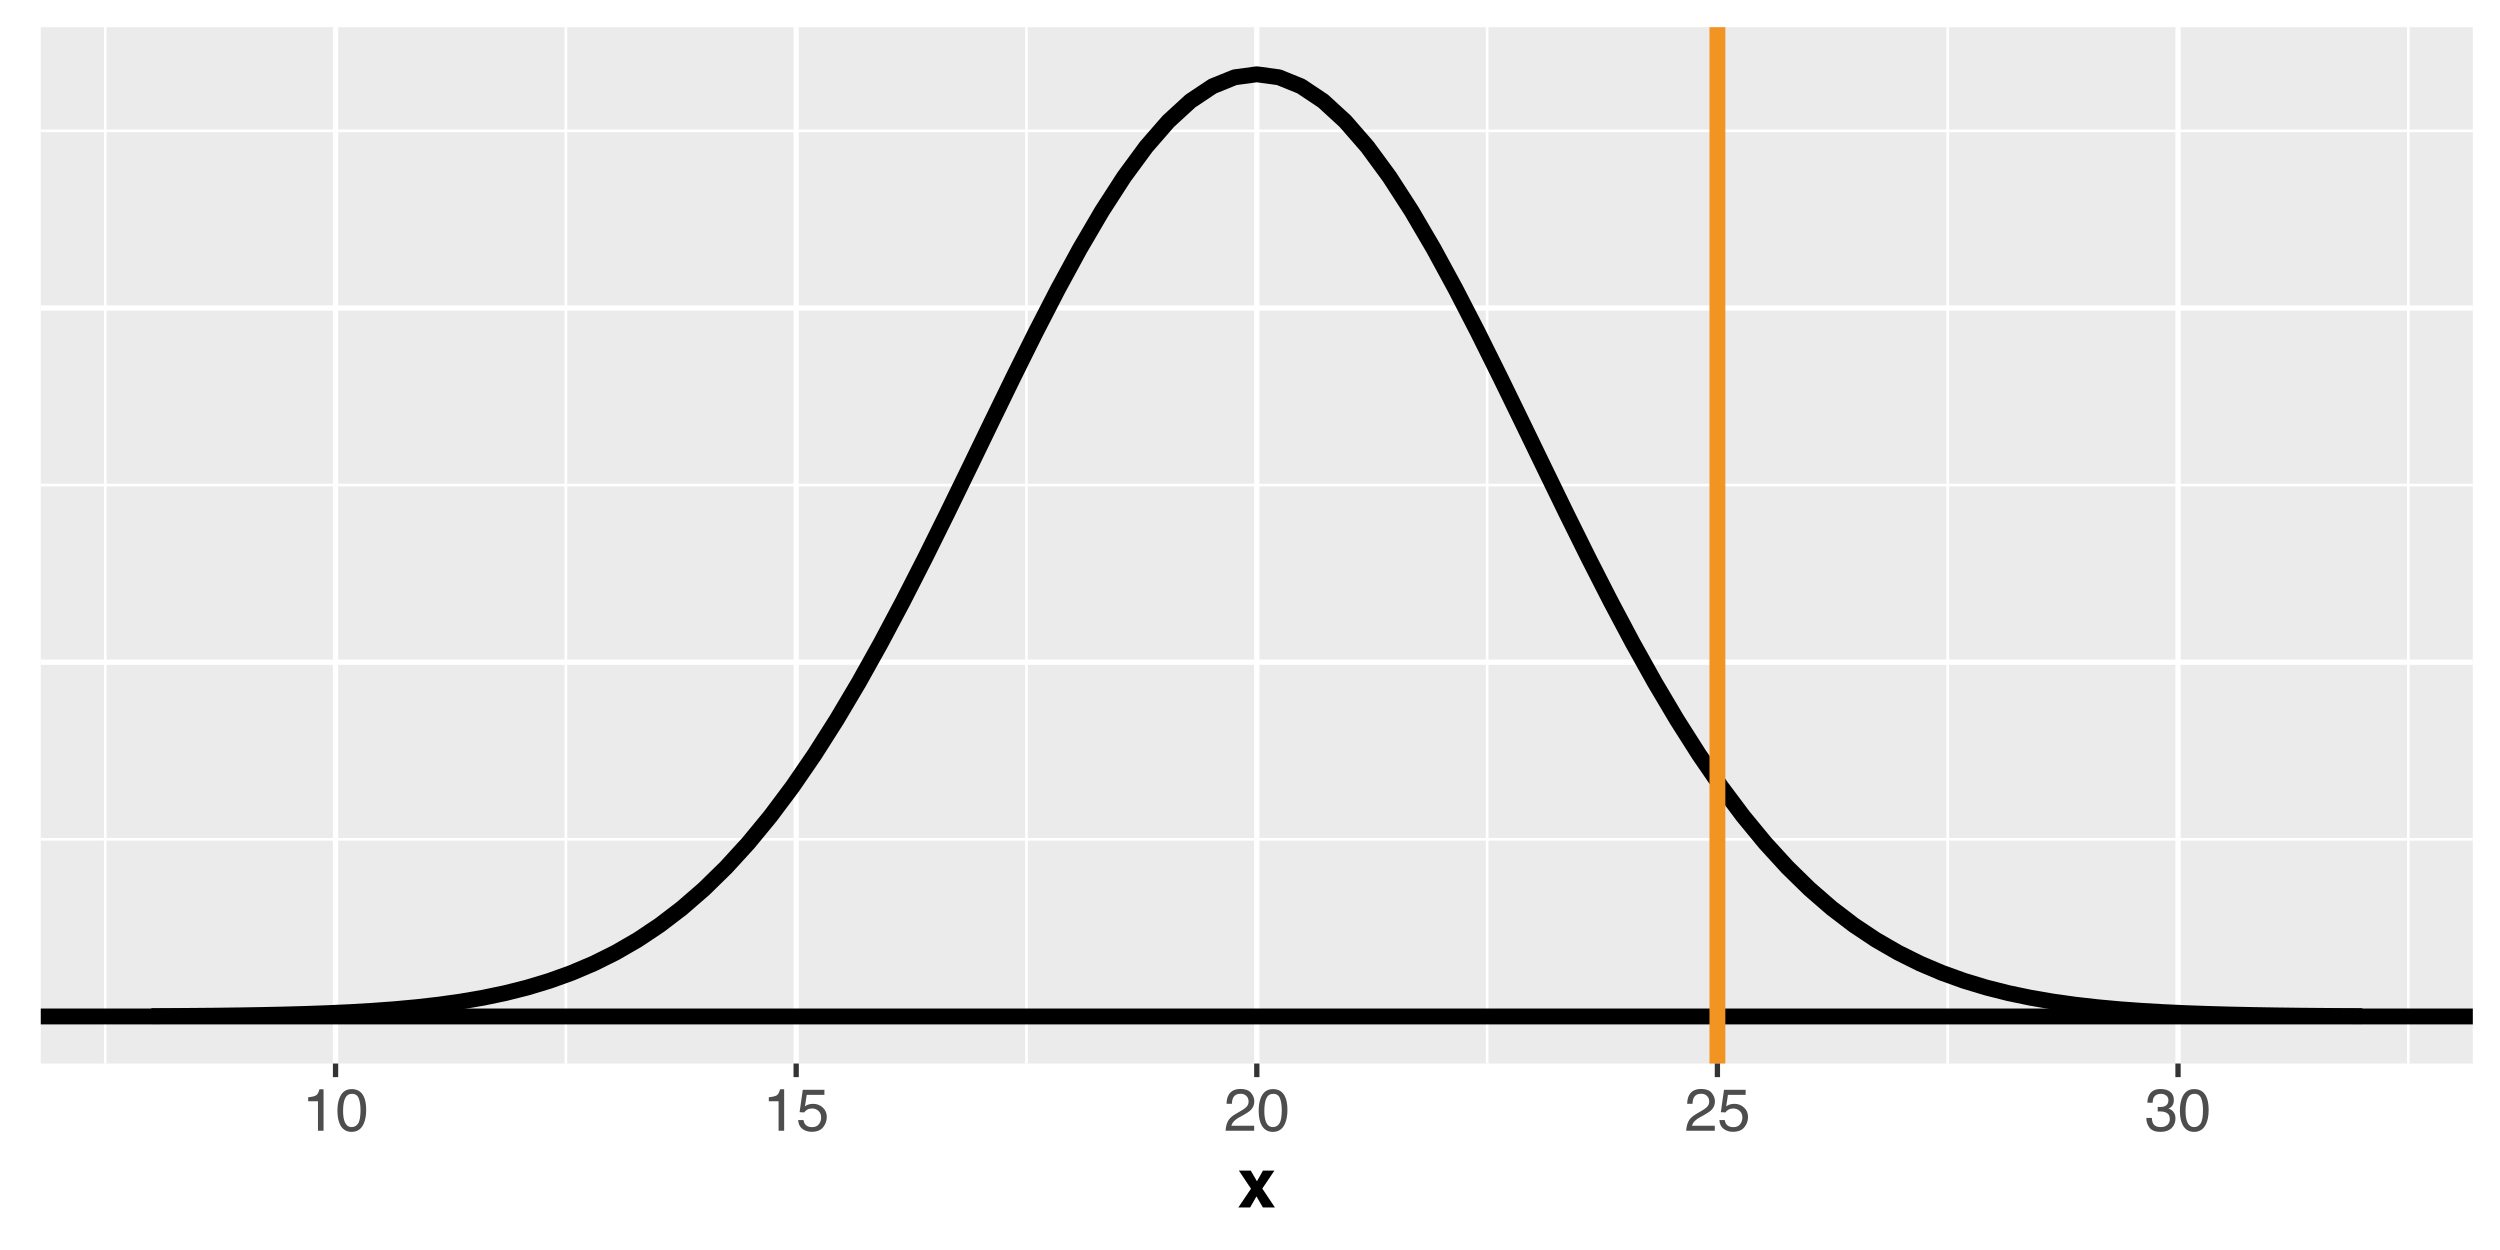
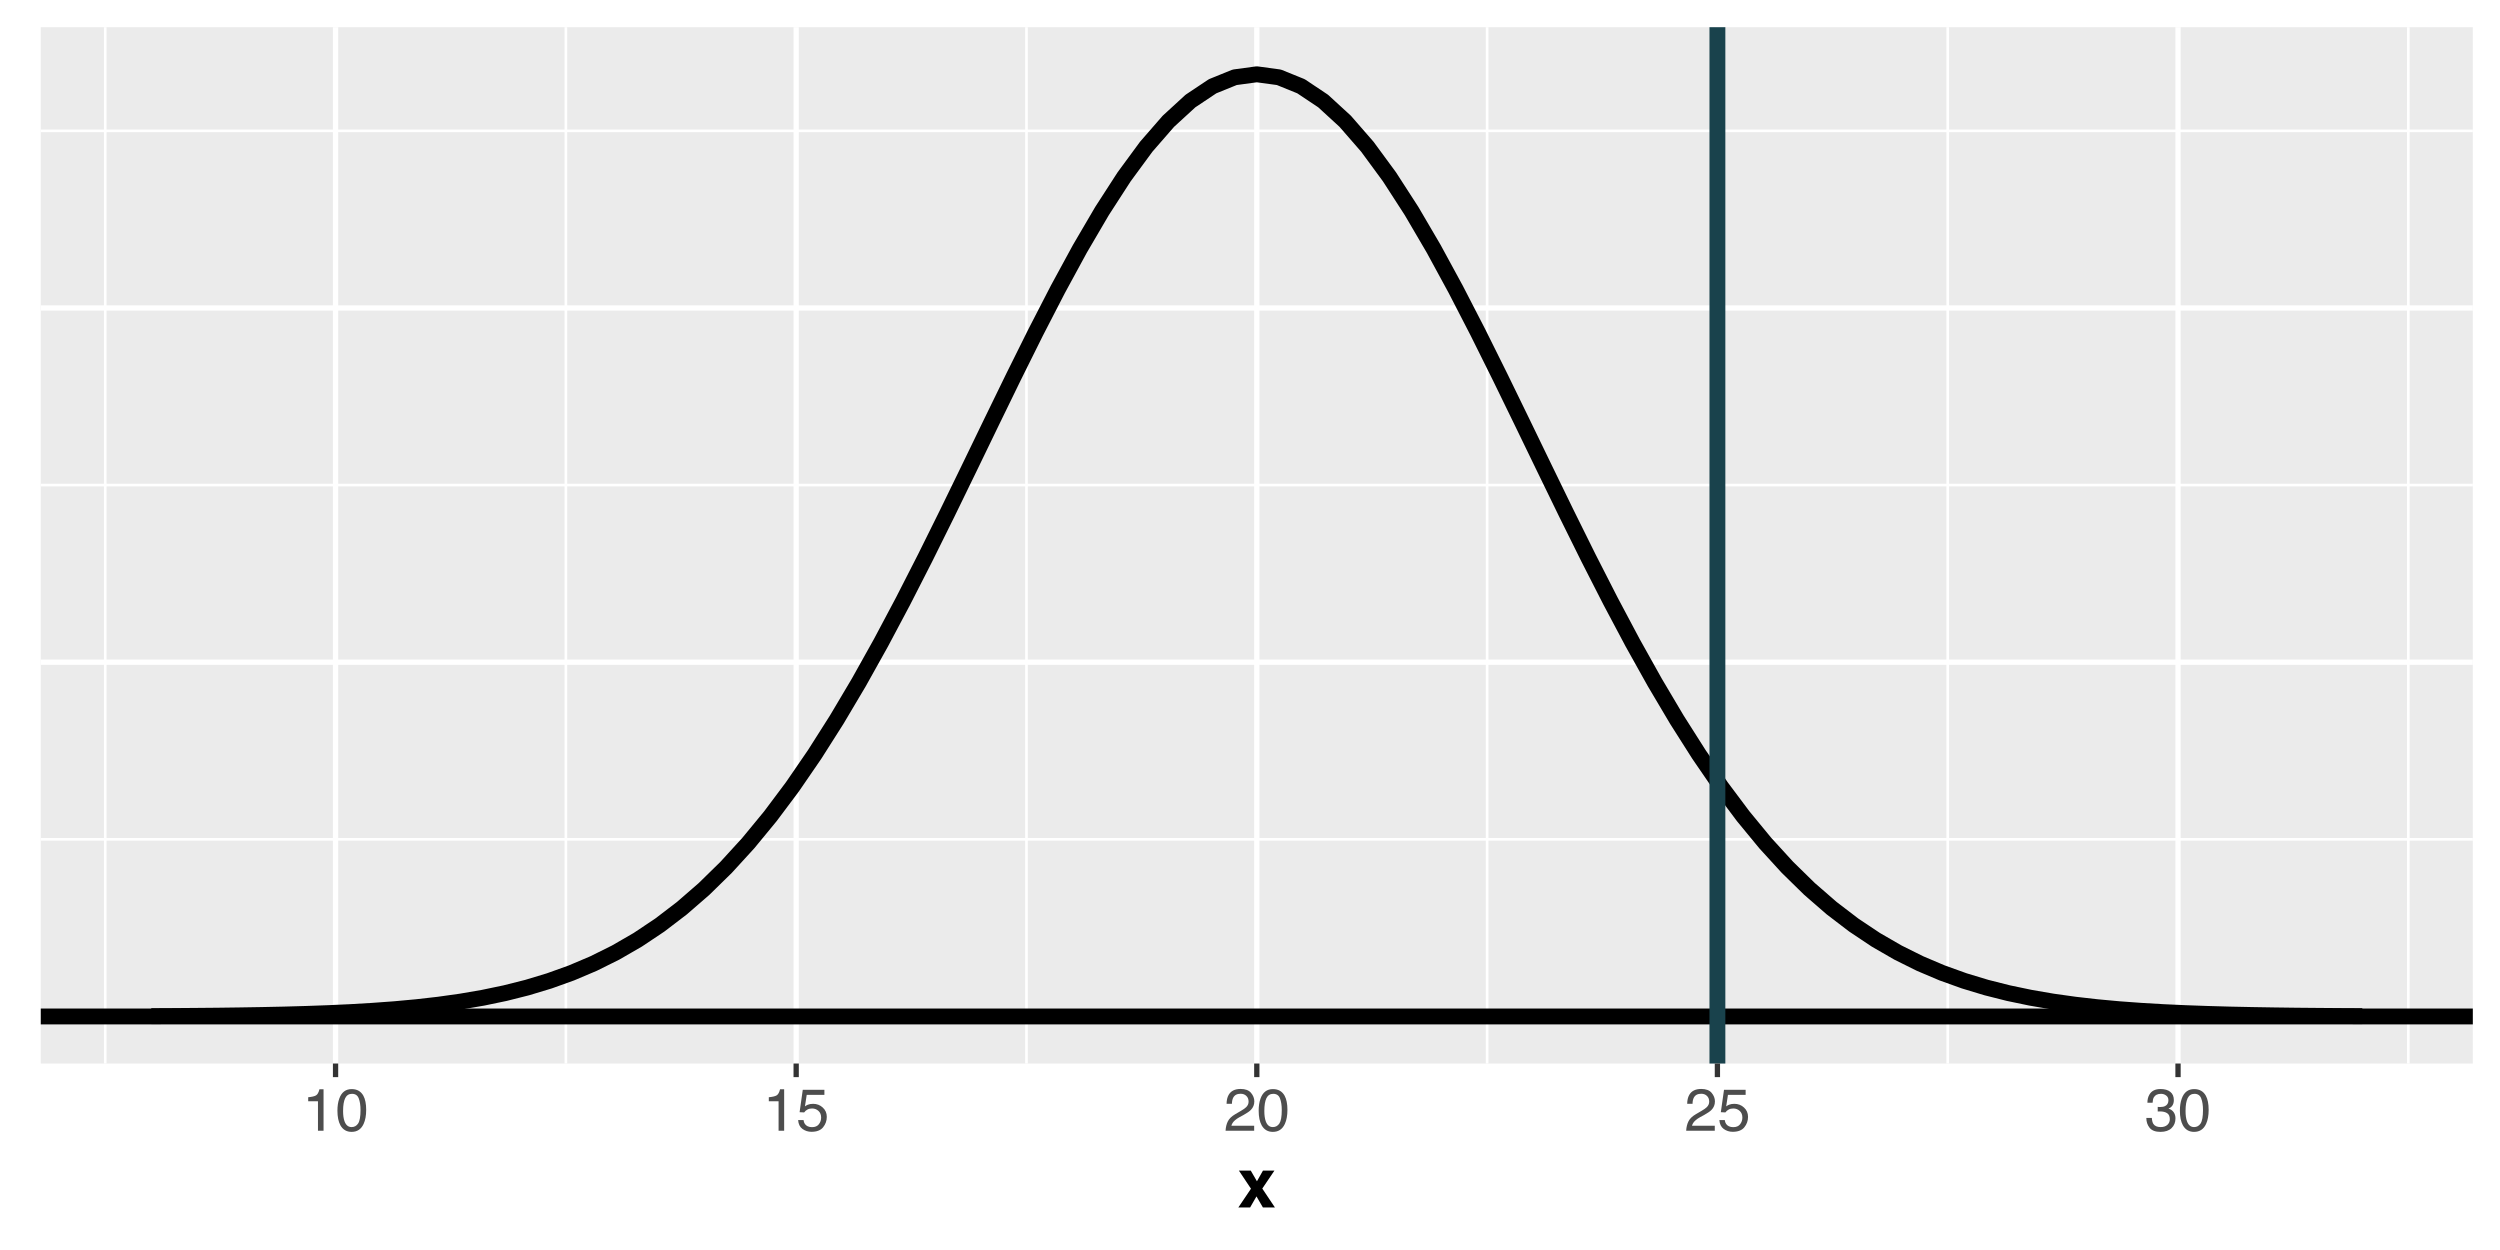
<svg xmlns="http://www.w3.org/2000/svg" xmlns:xlink="http://www.w3.org/1999/xlink" width="504pt" height="252pt" viewBox="0 0 504 252" version="1.1">
  <defs>
    <g>
      <symbol overflow="visible" id="glyph0-0">
        <path style="stroke:none;" d="M 0.391 0 L 0.391 -8.609 L 7.219 -8.609 L 7.219 0 Z M 6.141 -1.078 L 6.141 -7.531 L 1.469 -7.531 L 1.469 -1.078 Z M 6.141 -1.078 " />
      </symbol>
      <symbol overflow="visible" id="glyph0-1">
        <path style="stroke:none;" d="M 1.156 -5.938 L 1.156 -6.75 C 1.914 -6.82 2.441 -6.945 2.734 -7.125 C 3.035 -7.301 3.266 -7.711 3.422 -8.359 L 4.25 -8.359 L 4.25 0 L 3.125 0 L 3.125 -5.938 Z M 1.156 -5.938 " />
      </symbol>
      <symbol overflow="visible" id="glyph0-2">
        <path style="stroke:none;" d="M 3.25 -8.391 C 4.332 -8.391 5.117 -7.941 5.609 -7.047 C 5.984 -6.359 6.172 -5.41 6.172 -4.203 C 6.172 -3.066 6 -2.125 5.656 -1.375 C 5.164 -0.301 4.359 0.234 3.234 0.234 C 2.234 0.234 1.484 -0.203 0.984 -1.078 C 0.578 -1.816 0.375 -2.801 0.375 -4.031 C 0.375 -4.977 0.5 -5.797 0.75 -6.484 C 1.207 -7.754 2.039 -8.391 3.25 -8.391 Z M 3.234 -0.734 C 3.785 -0.734 4.223 -0.973 4.547 -1.453 C 4.867 -1.941 5.031 -2.848 5.031 -4.172 C 5.031 -5.117 4.91 -5.898 4.672 -6.516 C 4.441 -7.129 3.988 -7.438 3.312 -7.438 C 2.688 -7.438 2.227 -7.145 1.938 -6.562 C 1.656 -5.977 1.516 -5.117 1.516 -3.984 C 1.516 -3.129 1.609 -2.441 1.797 -1.922 C 2.078 -1.129 2.555 -0.734 3.234 -0.734 Z M 3.234 -0.734 " />
      </symbol>
      <symbol overflow="visible" id="glyph0-3">
        <path style="stroke:none;" d="M 1.484 -2.141 C 1.555 -1.535 1.836 -1.117 2.328 -0.891 C 2.578 -0.773 2.863 -0.719 3.188 -0.719 C 3.812 -0.719 4.273 -0.914 4.578 -1.312 C 4.879 -1.707 5.031 -2.148 5.031 -2.641 C 5.031 -3.223 4.848 -3.676 4.484 -4 C 4.129 -4.32 3.703 -4.484 3.203 -4.484 C 2.836 -4.484 2.523 -4.41 2.266 -4.266 C 2.004 -4.129 1.785 -3.938 1.609 -3.688 L 0.688 -3.734 L 1.328 -8.25 L 5.688 -8.25 L 5.688 -7.234 L 2.125 -7.234 L 1.766 -4.906 C 1.961 -5.051 2.148 -5.16 2.328 -5.234 C 2.641 -5.359 3 -5.422 3.406 -5.422 C 4.176 -5.422 4.828 -5.172 5.359 -4.672 C 5.898 -4.18 6.172 -3.555 6.172 -2.797 C 6.172 -2.004 5.922 -1.301 5.422 -0.688 C 4.93 -0.082 4.148 0.219 3.078 0.219 C 2.398 0.219 1.797 0.023 1.266 -0.359 C 0.742 -0.742 0.453 -1.336 0.391 -2.141 Z M 1.484 -2.141 " />
      </symbol>
      <symbol overflow="visible" id="glyph0-4">
        <path style="stroke:none;" d="M 0.375 0 C 0.414 -0.719 0.566 -1.344 0.828 -1.875 C 1.086 -2.414 1.594 -2.906 2.344 -3.344 L 3.469 -4 C 3.969 -4.289 4.32 -4.539 4.531 -4.75 C 4.852 -5.07 5.016 -5.441 5.016 -5.859 C 5.016 -6.348 4.863 -6.734 4.562 -7.016 C 4.27 -7.305 3.883 -7.453 3.406 -7.453 C 2.676 -7.453 2.176 -7.18 1.906 -6.641 C 1.75 -6.336 1.664 -5.93 1.656 -5.422 L 0.578 -5.422 C 0.586 -6.148 0.723 -6.742 0.984 -7.203 C 1.441 -8.016 2.25 -8.422 3.406 -8.422 C 4.363 -8.422 5.062 -8.16 5.5 -7.641 C 5.945 -7.117 6.172 -6.539 6.172 -5.906 C 6.172 -5.238 5.938 -4.664 5.469 -4.188 C 5.195 -3.906 4.707 -3.566 4 -3.172 L 3.188 -2.734 C 2.812 -2.523 2.516 -2.32 2.297 -2.125 C 1.898 -1.789 1.648 -1.414 1.547 -1 L 6.141 -1 L 6.141 0 Z M 0.375 0 " />
      </symbol>
      <symbol overflow="visible" id="glyph0-5">
        <path style="stroke:none;" d="M 3.125 0.234 C 2.125 0.234 1.398 -0.035 0.953 -0.578 C 0.504 -1.129 0.281 -1.797 0.281 -2.578 L 1.391 -2.578 C 1.43 -2.035 1.531 -1.641 1.688 -1.391 C 1.969 -0.953 2.461 -0.734 3.172 -0.734 C 3.734 -0.734 4.18 -0.879 4.516 -1.172 C 4.848 -1.473 5.016 -1.859 5.016 -2.328 C 5.016 -2.898 4.836 -3.301 4.484 -3.531 C 4.129 -3.77 3.641 -3.891 3.016 -3.891 C 2.941 -3.891 2.867 -3.883 2.797 -3.875 C 2.723 -3.875 2.648 -3.875 2.578 -3.875 L 2.578 -4.812 C 2.691 -4.789 2.785 -4.781 2.859 -4.781 C 2.93 -4.781 3.008 -4.781 3.094 -4.781 C 3.488 -4.781 3.812 -4.844 4.062 -4.969 C 4.508 -5.188 4.734 -5.578 4.734 -6.141 C 4.734 -6.555 4.582 -6.875 4.281 -7.094 C 3.988 -7.32 3.645 -7.438 3.25 -7.438 C 2.551 -7.438 2.066 -7.203 1.797 -6.734 C 1.648 -6.484 1.566 -6.117 1.547 -5.641 L 0.5 -5.641 C 0.5 -6.266 0.625 -6.797 0.875 -7.234 C 1.301 -8.016 2.055 -8.406 3.141 -8.406 C 3.992 -8.406 4.656 -8.211 5.125 -7.828 C 5.594 -7.453 5.828 -6.898 5.828 -6.172 C 5.828 -5.66 5.691 -5.242 5.422 -4.922 C 5.242 -4.723 5.02 -4.566 4.75 -4.453 C 5.188 -4.328 5.531 -4.094 5.781 -3.75 C 6.031 -3.406 6.156 -2.984 6.156 -2.484 C 6.156 -1.68 5.891 -1.023 5.359 -0.516 C 4.836 -0.016 4.094 0.234 3.125 0.234 Z M 3.125 0.234 " />
      </symbol>
      <symbol overflow="visible" id="glyph1-0">
        <path style="stroke:none;" d="M 1.047 -10.078 L 9.172 -10.078 L 9.172 0 L 1.047 0 Z M 7.906 -1.266 L 7.906 -8.812 L 2.312 -8.812 L 2.312 -1.266 Z M 7.906 -1.266 " />
      </symbol>
      <symbol overflow="visible" id="glyph1-1">
        <path style="stroke:none;" d="M 7.547 0 L 5.125 0 L 3.828 -2.234 L 2.547 0 L 0.172 0 L 2.719 -3.781 L 0.281 -7.438 L 2.672 -7.438 L 3.922 -5.281 L 5.141 -7.438 L 7.453 -7.438 L 5 -3.812 Z M 7.547 0 " />
      </symbol>
    </g>
    <clipPath id="clip1">
      <path d="M 8.219 5.48 L 498.52 5.48 L 498.52 214.414 L 8.219 214.414 Z M 8.219 5.48 " />
    </clipPath>
    <clipPath id="clip2">
      <path d="M 8.219 168 L 498.52 168 L 498.52 170 L 8.219 170 Z M 8.219 168 " />
    </clipPath>
    <clipPath id="clip3">
      <path d="M 8.219 97 L 498.52 97 L 498.52 99 L 8.219 99 Z M 8.219 97 " />
    </clipPath>
    <clipPath id="clip4">
      <path d="M 8.219 26 L 498.52 26 L 498.52 27 L 8.219 27 Z M 8.219 26 " />
    </clipPath>
    <clipPath id="clip5">
      <path d="M 20 5.48 L 22 5.48 L 22 214.414 L 20 214.414 Z M 20 5.48 " />
    </clipPath>
    <clipPath id="clip6">
      <path d="M 113 5.48 L 115 5.48 L 115 214.414 L 113 214.414 Z M 113 5.48 " />
    </clipPath>
    <clipPath id="clip7">
      <path d="M 206 5.48 L 208 5.48 L 208 214.414 L 206 214.414 Z M 206 5.48 " />
    </clipPath>
    <clipPath id="clip8">
      <path d="M 299 5.48 L 301 5.48 L 301 214.414 L 299 214.414 Z M 299 5.48 " />
    </clipPath>
    <clipPath id="clip9">
      <path d="M 392 5.48 L 393 5.48 L 393 214.414 L 392 214.414 Z M 392 5.48 " />
    </clipPath>
    <clipPath id="clip10">
      <path d="M 485 5.48 L 486 5.48 L 486 214.414 L 485 214.414 Z M 485 5.48 " />
    </clipPath>
    <clipPath id="clip11">
      <path d="M 8.219 204 L 498.52 204 L 498.52 206 L 8.219 206 Z M 8.219 204 " />
    </clipPath>
    <clipPath id="clip12">
      <path d="M 8.219 132 L 498.52 132 L 498.52 135 L 8.219 135 Z M 8.219 132 " />
    </clipPath>
    <clipPath id="clip13">
      <path d="M 8.219 61 L 498.52 61 L 498.52 63 L 8.219 63 Z M 8.219 61 " />
    </clipPath>
    <clipPath id="clip14">
      <path d="M 67 5.48 L 69 5.48 L 69 214.414 L 67 214.414 Z M 67 5.48 " />
    </clipPath>
    <clipPath id="clip15">
      <path d="M 159 5.48 L 162 5.48 L 162 214.414 L 159 214.414 Z M 159 5.48 " />
    </clipPath>
    <clipPath id="clip16">
      <path d="M 252 5.48 L 254 5.48 L 254 214.414 L 252 214.414 Z M 252 5.48 " />
    </clipPath>
    <clipPath id="clip17">
      <path d="M 345 5.48 L 347 5.48 L 347 214.414 L 345 214.414 Z M 345 5.48 " />
    </clipPath>
    <clipPath id="clip18">
      <path d="M 438 5.48 L 440 5.48 L 440 214.414 L 438 214.414 Z M 438 5.48 " />
    </clipPath>
    <clipPath id="clip19">
      <path d="M 8.219 203 L 498.52 203 L 498.52 207 L 8.219 207 Z M 8.219 203 " />
    </clipPath>
    <clipPath id="clip20">
      <path d="M 344 5.48 L 348 5.48 L 348 214.414 L 344 214.414 Z M 344 5.48 " />
    </clipPath>
  </defs>
  <g id="surface289">
    <rect x="0" y="0" width="504" height="252" style="fill:rgb(100%,100%,100%);fill-opacity:1;stroke:none;" />
    <rect x="0" y="0" width="504" height="252" style="fill:rgb(100%,100%,100%);fill-opacity:1;stroke:none;" />
    <path style="fill:none;stroke-width:1.067;stroke-linecap:round;stroke-linejoin:round;stroke:rgb(100%,100%,100%);stroke-opacity:1;stroke-miterlimit:10;" d="M 0 252 L 504 252 L 504 0 L 0 0 Z M 0 252 " />
    <g clip-path="url(#clip1)" clip-rule="nonzero">
      <path style=" stroke:none;fill-rule:nonzero;fill:rgb(92.157%,92.157%,92.157%);fill-opacity:1;" d="M 8.219 214.414 L 498.52 214.414 L 498.52 5.48 L 8.219 5.48 Z M 8.219 214.414 " />
    </g>
    <g clip-path="url(#clip2)" clip-rule="nonzero">
      <path style="fill:none;stroke-width:0.533;stroke-linecap:butt;stroke-linejoin:round;stroke:rgb(100%,100%,100%);stroke-opacity:1;stroke-miterlimit:10;" d="M 8.219 169.211 L 498.52 169.211 " />
    </g>
    <g clip-path="url(#clip3)" clip-rule="nonzero">
      <path style="fill:none;stroke-width:0.533;stroke-linecap:butt;stroke-linejoin:round;stroke:rgb(100%,100%,100%);stroke-opacity:1;stroke-miterlimit:10;" d="M 8.219 97.793 L 498.52 97.793 " />
    </g>
    <g clip-path="url(#clip4)" clip-rule="nonzero">
      <path style="fill:none;stroke-width:0.533;stroke-linecap:butt;stroke-linejoin:round;stroke:rgb(100%,100%,100%);stroke-opacity:1;stroke-miterlimit:10;" d="M 8.219 26.375 L 498.52 26.375 " />
    </g>
    <g clip-path="url(#clip5)" clip-rule="nonzero">
      <path style="fill:none;stroke-width:0.533;stroke-linecap:butt;stroke-linejoin:round;stroke:rgb(100%,100%,100%);stroke-opacity:1;stroke-miterlimit:10;" d="M 21.219 214.414 L 21.219 5.48 " />
    </g>
    <g clip-path="url(#clip6)" clip-rule="nonzero">
      <path style="fill:none;stroke-width:0.533;stroke-linecap:butt;stroke-linejoin:round;stroke:rgb(100%,100%,100%);stroke-opacity:1;stroke-miterlimit:10;" d="M 114.078 214.414 L 114.078 5.48 " />
    </g>
    <g clip-path="url(#clip7)" clip-rule="nonzero">
      <path style="fill:none;stroke-width:0.533;stroke-linecap:butt;stroke-linejoin:round;stroke:rgb(100%,100%,100%);stroke-opacity:1;stroke-miterlimit:10;" d="M 206.941 214.414 L 206.941 5.48 " />
    </g>
    <g clip-path="url(#clip8)" clip-rule="nonzero">
      <path style="fill:none;stroke-width:0.533;stroke-linecap:butt;stroke-linejoin:round;stroke:rgb(100%,100%,100%);stroke-opacity:1;stroke-miterlimit:10;" d="M 299.801 214.414 L 299.801 5.48 " />
    </g>
    <g clip-path="url(#clip9)" clip-rule="nonzero">
      <path style="fill:none;stroke-width:0.533;stroke-linecap:butt;stroke-linejoin:round;stroke:rgb(100%,100%,100%);stroke-opacity:1;stroke-miterlimit:10;" d="M 392.66 214.414 L 392.66 5.48 " />
    </g>
    <g clip-path="url(#clip10)" clip-rule="nonzero">
      <path style="fill:none;stroke-width:0.533;stroke-linecap:butt;stroke-linejoin:round;stroke:rgb(100%,100%,100%);stroke-opacity:1;stroke-miterlimit:10;" d="M 485.52 214.414 L 485.52 5.48 " />
    </g>
    <g clip-path="url(#clip11)" clip-rule="nonzero">
      <path style="fill:none;stroke-width:1.067;stroke-linecap:butt;stroke-linejoin:round;stroke:rgb(100%,100%,100%);stroke-opacity:1;stroke-miterlimit:10;" d="M 8.219 204.918 L 498.52 204.918 " />
    </g>
    <g clip-path="url(#clip12)" clip-rule="nonzero">
      <path style="fill:none;stroke-width:1.067;stroke-linecap:butt;stroke-linejoin:round;stroke:rgb(100%,100%,100%);stroke-opacity:1;stroke-miterlimit:10;" d="M 8.219 133.5 L 498.52 133.5 " />
    </g>
    <g clip-path="url(#clip13)" clip-rule="nonzero">
      <path style="fill:none;stroke-width:1.067;stroke-linecap:butt;stroke-linejoin:round;stroke:rgb(100%,100%,100%);stroke-opacity:1;stroke-miterlimit:10;" d="M 8.219 62.086 L 498.52 62.086 " />
    </g>
    <g clip-path="url(#clip14)" clip-rule="nonzero">
      <path style="fill:none;stroke-width:1.067;stroke-linecap:butt;stroke-linejoin:round;stroke:rgb(100%,100%,100%);stroke-opacity:1;stroke-miterlimit:10;" d="M 67.648 214.414 L 67.648 5.48 " />
    </g>
    <g clip-path="url(#clip15)" clip-rule="nonzero">
      <path style="fill:none;stroke-width:1.067;stroke-linecap:butt;stroke-linejoin:round;stroke:rgb(100%,100%,100%);stroke-opacity:1;stroke-miterlimit:10;" d="M 160.508 214.414 L 160.508 5.48 " />
    </g>
    <g clip-path="url(#clip16)" clip-rule="nonzero">
      <path style="fill:none;stroke-width:1.067;stroke-linecap:butt;stroke-linejoin:round;stroke:rgb(100%,100%,100%);stroke-opacity:1;stroke-miterlimit:10;" d="M 253.371 214.414 L 253.371 5.48 " />
    </g>
    <g clip-path="url(#clip17)" clip-rule="nonzero">
      <path style="fill:none;stroke-width:1.067;stroke-linecap:butt;stroke-linejoin:round;stroke:rgb(100%,100%,100%);stroke-opacity:1;stroke-miterlimit:10;" d="M 346.23 214.414 L 346.23 5.48 " />
    </g>
    <g clip-path="url(#clip18)" clip-rule="nonzero">
      <path style="fill:none;stroke-width:1.067;stroke-linecap:butt;stroke-linejoin:round;stroke:rgb(100%,100%,100%);stroke-opacity:1;stroke-miterlimit:10;" d="M 439.09 214.414 L 439.09 5.48 " />
    </g>
    <path style="fill:none;stroke-width:3.201;stroke-linecap:butt;stroke-linejoin:round;stroke:rgb(0%,0%,0%);stroke-opacity:1;stroke-miterlimit:10;" d="M 30.504 204.855 L 34.961 204.832 L 39.422 204.797 L 43.879 204.758 L 48.336 204.699 L 52.793 204.625 L 57.25 204.531 L 61.707 204.406 L 66.164 204.246 L 70.621 204.043 L 75.078 203.781 L 79.535 203.457 L 83.992 203.047 L 88.449 202.539 L 92.906 201.914 L 97.363 201.148 L 101.82 200.219 L 106.281 199.094 L 110.738 197.746 L 115.195 196.145 L 119.652 194.254 L 124.109 192.039 L 128.566 189.465 L 133.023 186.488 L 137.48 183.082 L 141.938 179.211 L 146.395 174.848 L 150.852 169.969 L 155.309 164.555 L 159.766 158.602 L 164.223 152.105 L 168.68 145.086 L 173.141 137.566 L 177.598 129.586 L 182.055 121.195 L 186.512 112.465 L 190.969 103.473 L 195.426 94.316 L 199.883 85.105 L 204.34 75.957 L 208.797 66.992 L 213.254 58.348 L 217.711 50.152 L 222.168 42.543 L 226.625 35.645 L 231.082 29.578 L 235.539 24.457 L 239.996 20.367 L 244.457 17.391 L 248.914 15.582 L 253.371 14.977 L 257.828 15.582 L 262.285 17.391 L 266.742 20.367 L 271.199 24.457 L 275.656 29.578 L 280.113 35.645 L 284.57 42.543 L 289.027 50.152 L 293.484 58.348 L 297.941 66.992 L 302.398 75.957 L 306.855 85.105 L 311.316 94.316 L 315.773 103.473 L 320.23 112.465 L 324.688 121.195 L 329.145 129.586 L 333.602 137.566 L 338.059 145.086 L 342.516 152.105 L 346.973 158.602 L 351.43 164.555 L 355.887 169.969 L 360.344 174.848 L 364.801 179.211 L 369.258 183.082 L 373.715 186.488 L 378.176 189.465 L 382.633 192.039 L 387.09 194.254 L 391.547 196.145 L 396.004 197.746 L 400.461 199.094 L 404.918 200.219 L 409.375 201.148 L 413.832 201.914 L 418.289 202.539 L 422.746 203.047 L 427.203 203.457 L 431.66 203.781 L 436.117 204.043 L 440.574 204.246 L 445.031 204.406 L 449.492 204.531 L 453.949 204.625 L 458.406 204.699 L 462.863 204.758 L 467.32 204.797 L 471.777 204.832 L 476.234 204.855 " />
    <g clip-path="url(#clip19)" clip-rule="nonzero">
      <path style="fill:none;stroke-width:3.201;stroke-linecap:butt;stroke-linejoin:round;stroke:rgb(0%,0%,0%);stroke-opacity:1;stroke-miterlimit:10;" d="M 8.219 204.918 L 498.52 204.918 " />
    </g>
    <g clip-path="url(#clip20)" clip-rule="nonzero">
-       <path style="fill:none;stroke-width:3.201;stroke-linecap:butt;stroke-linejoin:round;stroke:rgb(94.902%,58.039%,13.333%);stroke-opacity:1;stroke-miterlimit:10;" d="M 346.23 214.414 L 346.23 5.48 " />
+       <path style="fill:none;stroke-width:3.201;stroke-linecap:butt;stroke-linejoin:round;stroke:rgb(9.804%,25.882%,29.804%);stroke-opacity:1;stroke-miterlimit:10;" d="M 346.23 214.414 L 346.23 5.48 " />
    </g>
    <path style="fill:none;stroke-width:1.067;stroke-linecap:butt;stroke-linejoin:round;stroke:rgb(20%,20%,20%);stroke-opacity:1;stroke-miterlimit:10;" d="M 67.648 217.156 L 67.648 214.414 " />
    <path style="fill:none;stroke-width:1.067;stroke-linecap:butt;stroke-linejoin:round;stroke:rgb(20%,20%,20%);stroke-opacity:1;stroke-miterlimit:10;" d="M 160.508 217.156 L 160.508 214.414 " />
    <path style="fill:none;stroke-width:1.067;stroke-linecap:butt;stroke-linejoin:round;stroke:rgb(20%,20%,20%);stroke-opacity:1;stroke-miterlimit:10;" d="M 253.371 217.156 L 253.371 214.414 " />
    <path style="fill:none;stroke-width:1.067;stroke-linecap:butt;stroke-linejoin:round;stroke:rgb(20%,20%,20%);stroke-opacity:1;stroke-miterlimit:10;" d="M 346.23 217.156 L 346.23 214.414 " />
    <path style="fill:none;stroke-width:1.067;stroke-linecap:butt;stroke-linejoin:round;stroke:rgb(20%,20%,20%);stroke-opacity:1;stroke-miterlimit:10;" d="M 439.09 217.156 L 439.09 214.414 " />
    <g style="fill:rgb(30.196%,30.196%,30.196%);fill-opacity:1;">
      <use xlink:href="#glyph0-1" x="60.977" y="227.953" />
      <use xlink:href="#glyph0-2" x="67.65" y="227.953" />
    </g>
    <g style="fill:rgb(30.196%,30.196%,30.196%);fill-opacity:1;">
      <use xlink:href="#glyph0-1" x="153.836" y="227.953" />
      <use xlink:href="#glyph0-3" x="160.51" y="227.953" />
    </g>
    <g style="fill:rgb(30.196%,30.196%,30.196%);fill-opacity:1;">
      <use xlink:href="#glyph0-4" x="246.699" y="227.953" />
      <use xlink:href="#glyph0-2" x="253.373" y="227.953" />
    </g>
    <g style="fill:rgb(30.196%,30.196%,30.196%);fill-opacity:1;">
      <use xlink:href="#glyph0-4" x="339.559" y="227.953" />
      <use xlink:href="#glyph0-3" x="346.232" y="227.953" />
    </g>
    <g style="fill:rgb(30.196%,30.196%,30.196%);fill-opacity:1;">
      <use xlink:href="#glyph0-5" x="432.418" y="227.953" />
      <use xlink:href="#glyph0-2" x="439.092" y="227.953" />
    </g>
    <g style="fill:rgb(0%,0%,0%);fill-opacity:1;">
      <use xlink:href="#glyph1-1" x="249.477" y="243.426" />
    </g>
  </g>
</svg>
